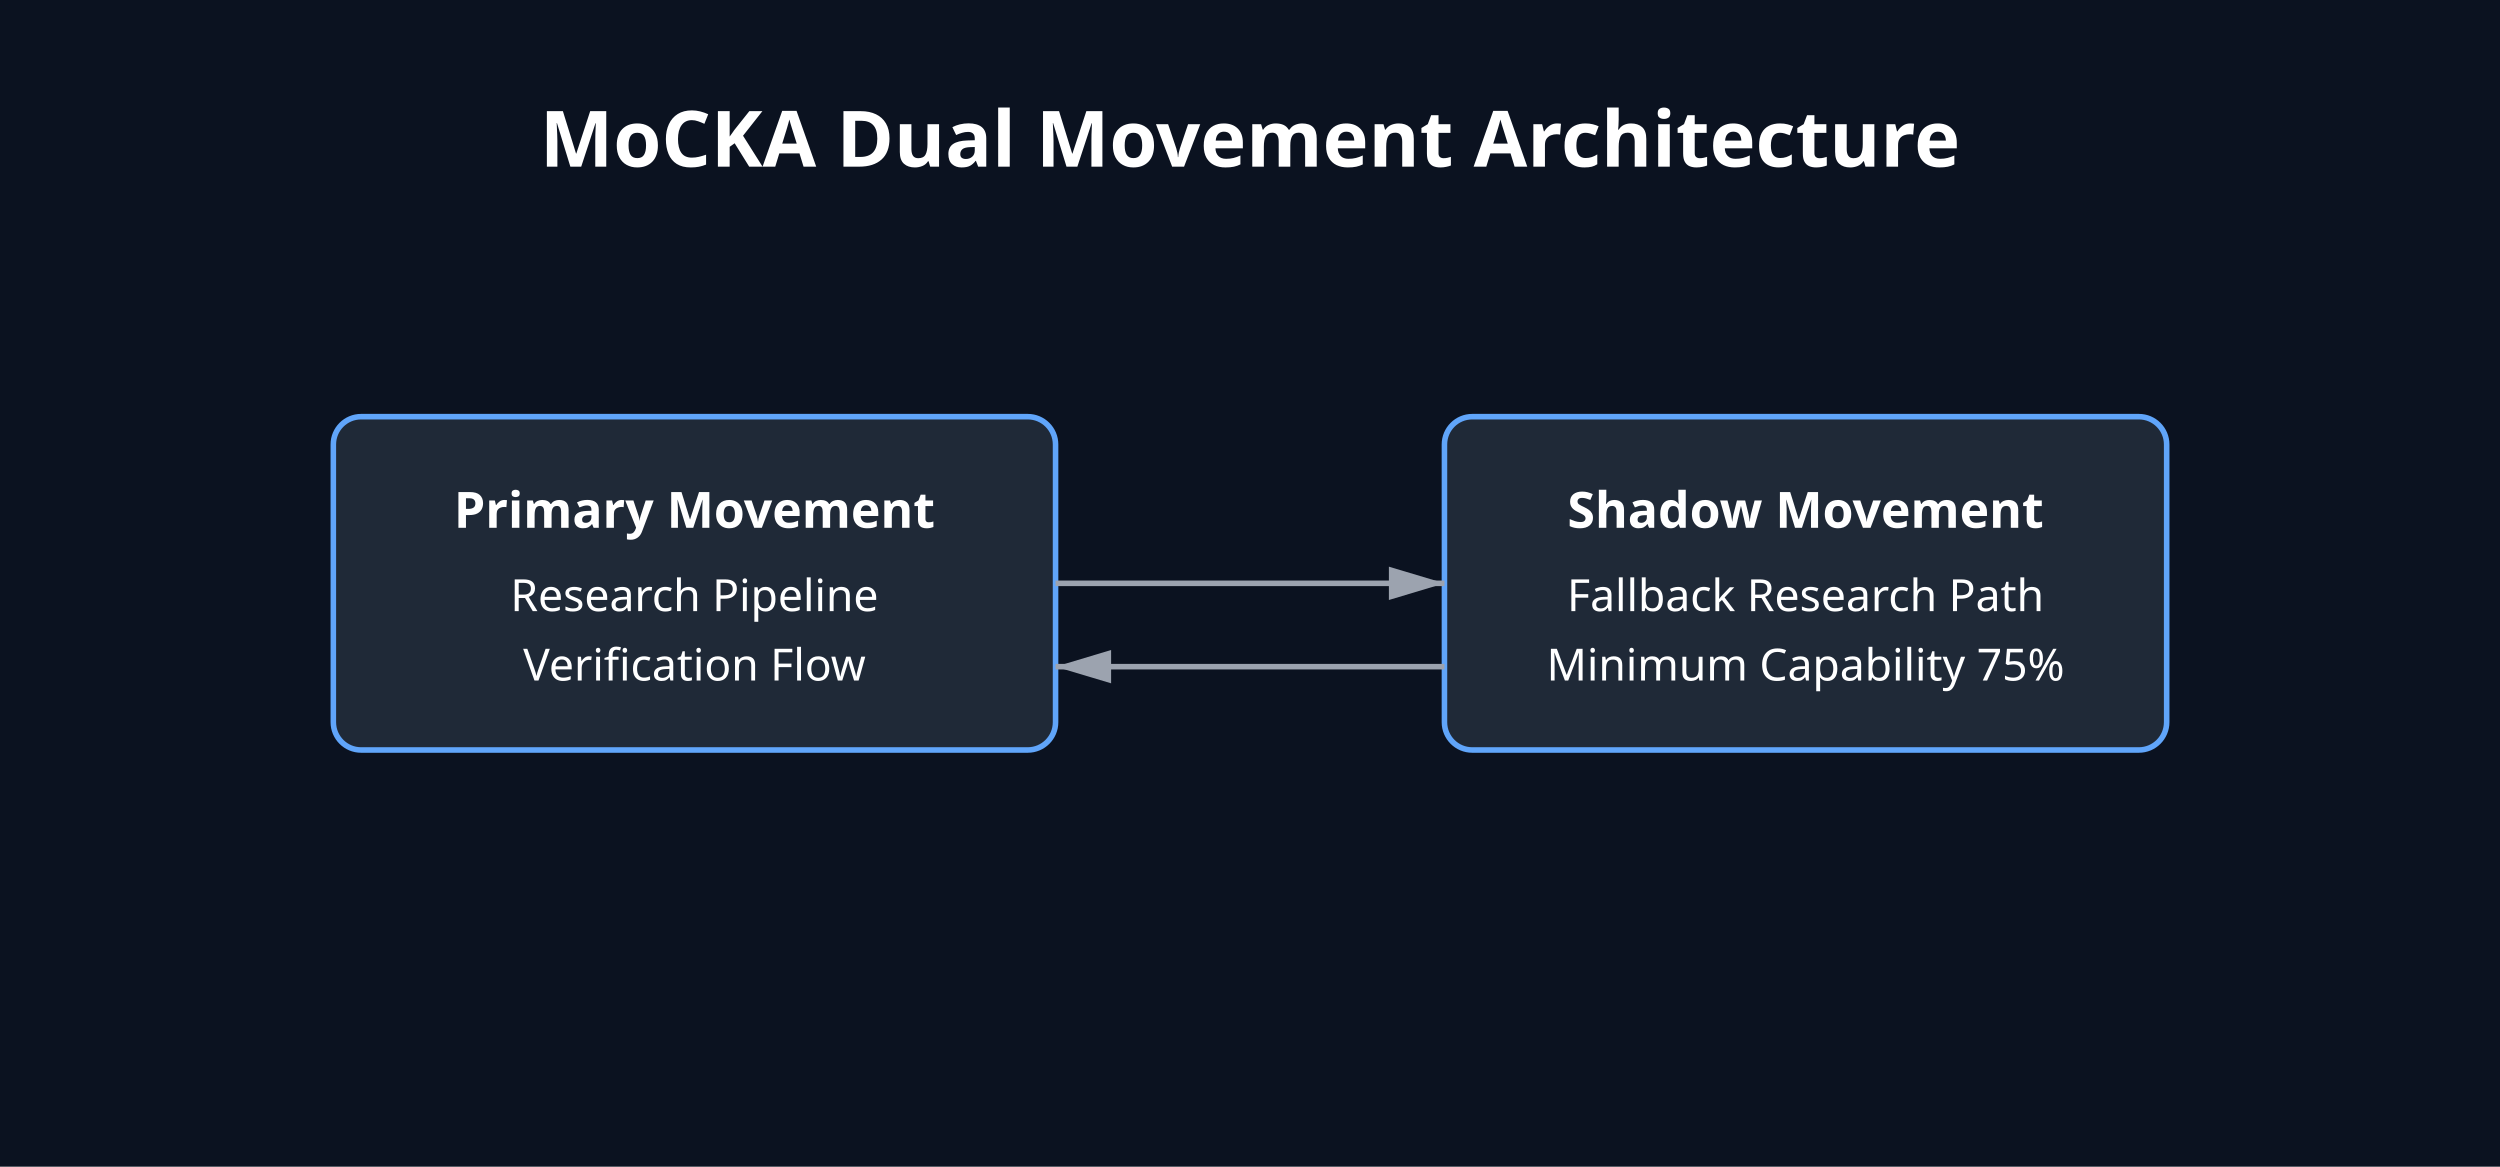
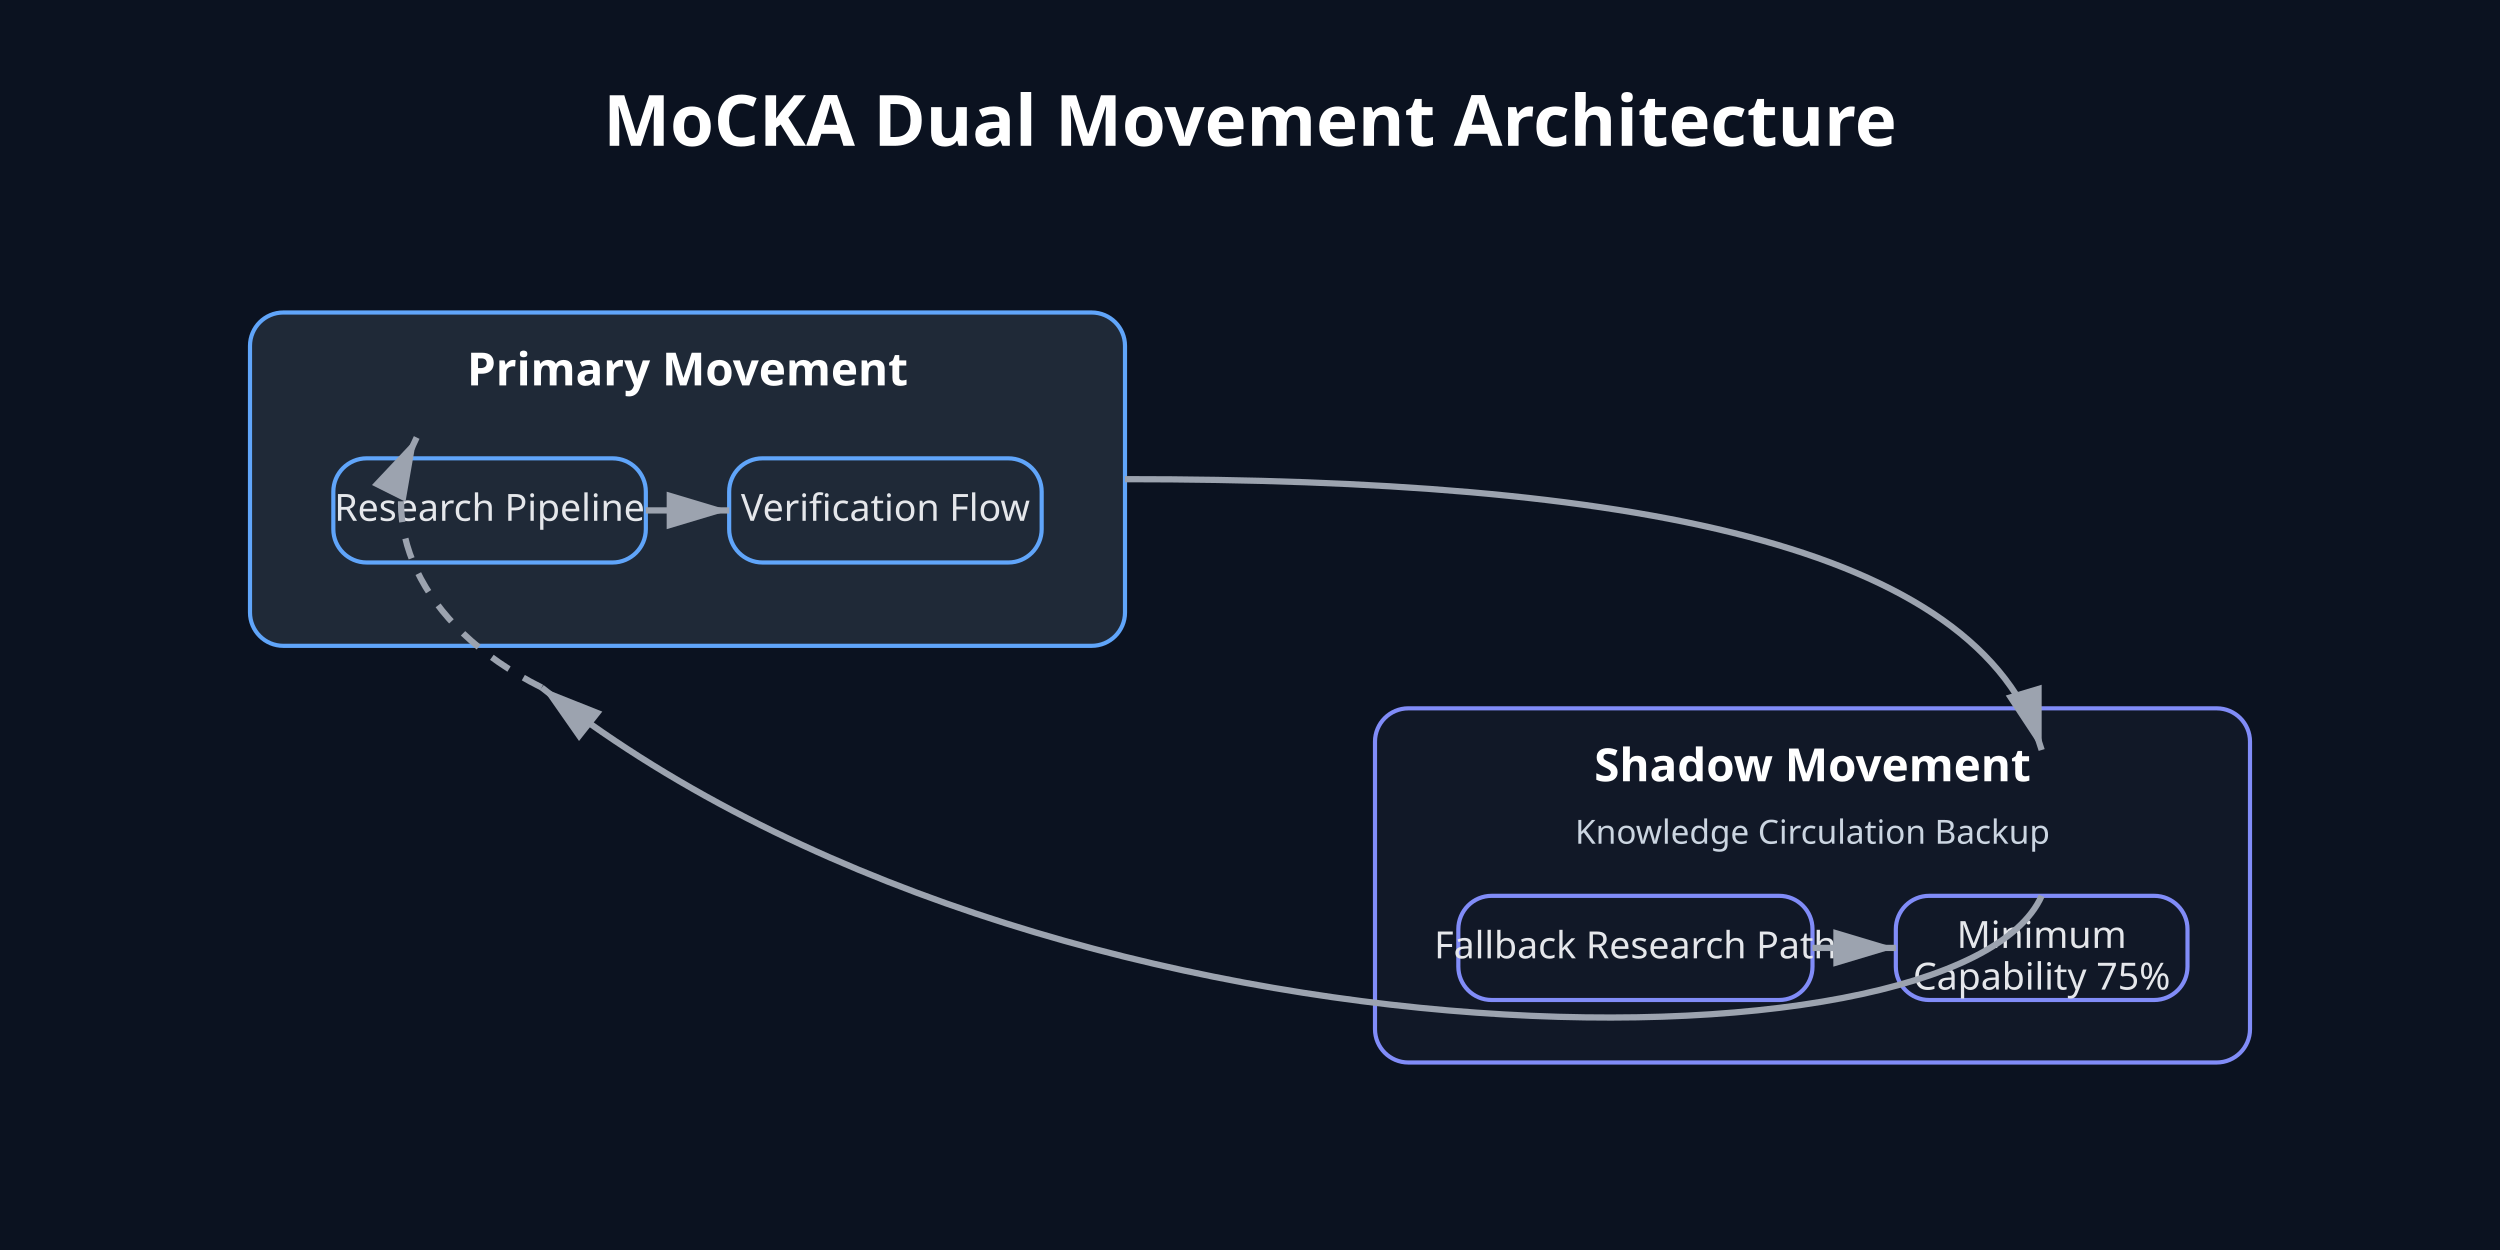
- <svg xmlns="http://www.w3.org/2000/svg" width="900" height="420" viewBox="0 0 900 420">
+ <svg xmlns="http://www.w3.org/2000/svg" width="1200" height="600" viewBox="0 0 1200 600">
  <style>
- .title { font: bold 28px sans-serif; fill: #ffffff; }
- .label { font: bold 18px sans-serif; fill: #ffffff; }
- .text { font: 16px sans-serif; fill: #ffffff; }
- .box { fill: #1f2937; stroke: #60a5fa; stroke-width:2; rx:10; }
- .arrow { stroke:#9ca3af; stroke-width:2; marker-end:url(#arrow); }
+ .title { font: bold 34px sans-serif; fill:#ffffff; }
+ .header { font: bold 22px sans-serif; fill:#ffffff; }
+ .label { font: 18px sans-serif; fill:#e5e7eb; }
+ .small { font: 16px sans-serif; fill:#cbd5e1; }
+ 
+ .box { fill:#1f2937; stroke:#60a5fa; stroke-width:2; rx:16; }
+ .shadowbox { fill:#111827; stroke:#818cf8; stroke-width:2; rx:16; }
+ 
+ .arrow { stroke:#9ca3af; stroke-width:3; fill:none; marker-end:url(#arrow); }
+ .dashed { stroke-dasharray:10,8; }
+ 
</style>
  <defs>
    <marker id="arrow" markerWidth="10" markerHeight="10" refX="10" refY="3" orient="auto">
      <path d="M0,0 L10,3 L0,6 Z" fill="#9ca3af" />
    </marker>
  </defs>
  <rect width="100%" height="100%" fill="#0b1220" />
-   <text x="450" y="60" text-anchor="middle" class="title">MoCKA Dual Movement Architecture</text>
-   <rect x="120" y="150" width="260" height="120" class="box" />
-   <text x="250" y="190" text-anchor="middle" class="label">Primary Movement</text>
-   <text x="250" y="220" text-anchor="middle" class="text">Research Pipeline</text>
-   <text x="250" y="245" text-anchor="middle" class="text">Verification Flow</text>
-   <rect x="520" y="150" width="260" height="120" class="box" />
-   <text x="650" y="190" text-anchor="middle" class="label">Shadow Movement</text>
-   <text x="650" y="220" text-anchor="middle" class="text">Fallback Research Path</text>
-   <text x="650" y="245" text-anchor="middle" class="text">Minimum Capability 75%</text>
-   <line x1="380" y1="210" x2="520" y2="210" class="arrow" />
-   <line x1="520" y1="240" x2="380" y2="240" class="arrow" />
+   <text x="600" y="70" text-anchor="middle" class="title">
+ MoCKA Dual Movement Architecture
+ </text>
+   <rect x="120" y="150" width="420" height="160" class="box" />
+   <text x="330" y="185" text-anchor="middle" class="header">
+ Primary Movement
+ </text>
+   <rect x="160" y="220" width="150" height="50" class="box" />
+   <text x="235" y="250" text-anchor="middle" class="label">
+ Research Pipeline
+ </text>
+   <rect x="350" y="220" width="150" height="50" class="box" />
+   <text x="425" y="250" text-anchor="middle" class="label">
+ Verification Flow
+ </text>
+   <line x1="310" y1="245" x2="350" y2="245" class="arrow" />
+   <rect x="660" y="340" width="420" height="170" class="shadowbox" />
+   <text x="870" y="375" text-anchor="middle" class="header">
+ Shadow Movement
+ </text>
+   <text x="870" y="405" text-anchor="middle" class="small">
+ Knowledge Circulation Backup
+ </text>
+   <rect x="700" y="430" width="170" height="50" class="shadowbox" />
+   <text x="785" y="460" text-anchor="middle" class="label">
+ Fallback Research Path
+ </text>
+   <rect x="910" y="430" width="140" height="50" class="shadowbox" />
+   <text x="980" y="455" text-anchor="middle" class="label">
+ Minimum
+ </text>
+   <text x="980" y="475" text-anchor="middle" class="label">
+ Capability 75%
+ </text>
+   <line x1="870" y1="455" x2="910" y2="455" class="arrow" />
+   <path d="M540 230 C780 230 950 260 980 360" class="arrow" />
+   <path d="M980 430 C940 520 500 520 260 330" class="arrow" />
+   <path d="M260 330 C200 300 180 250 200 210" class="arrow dashed" />
</svg>
